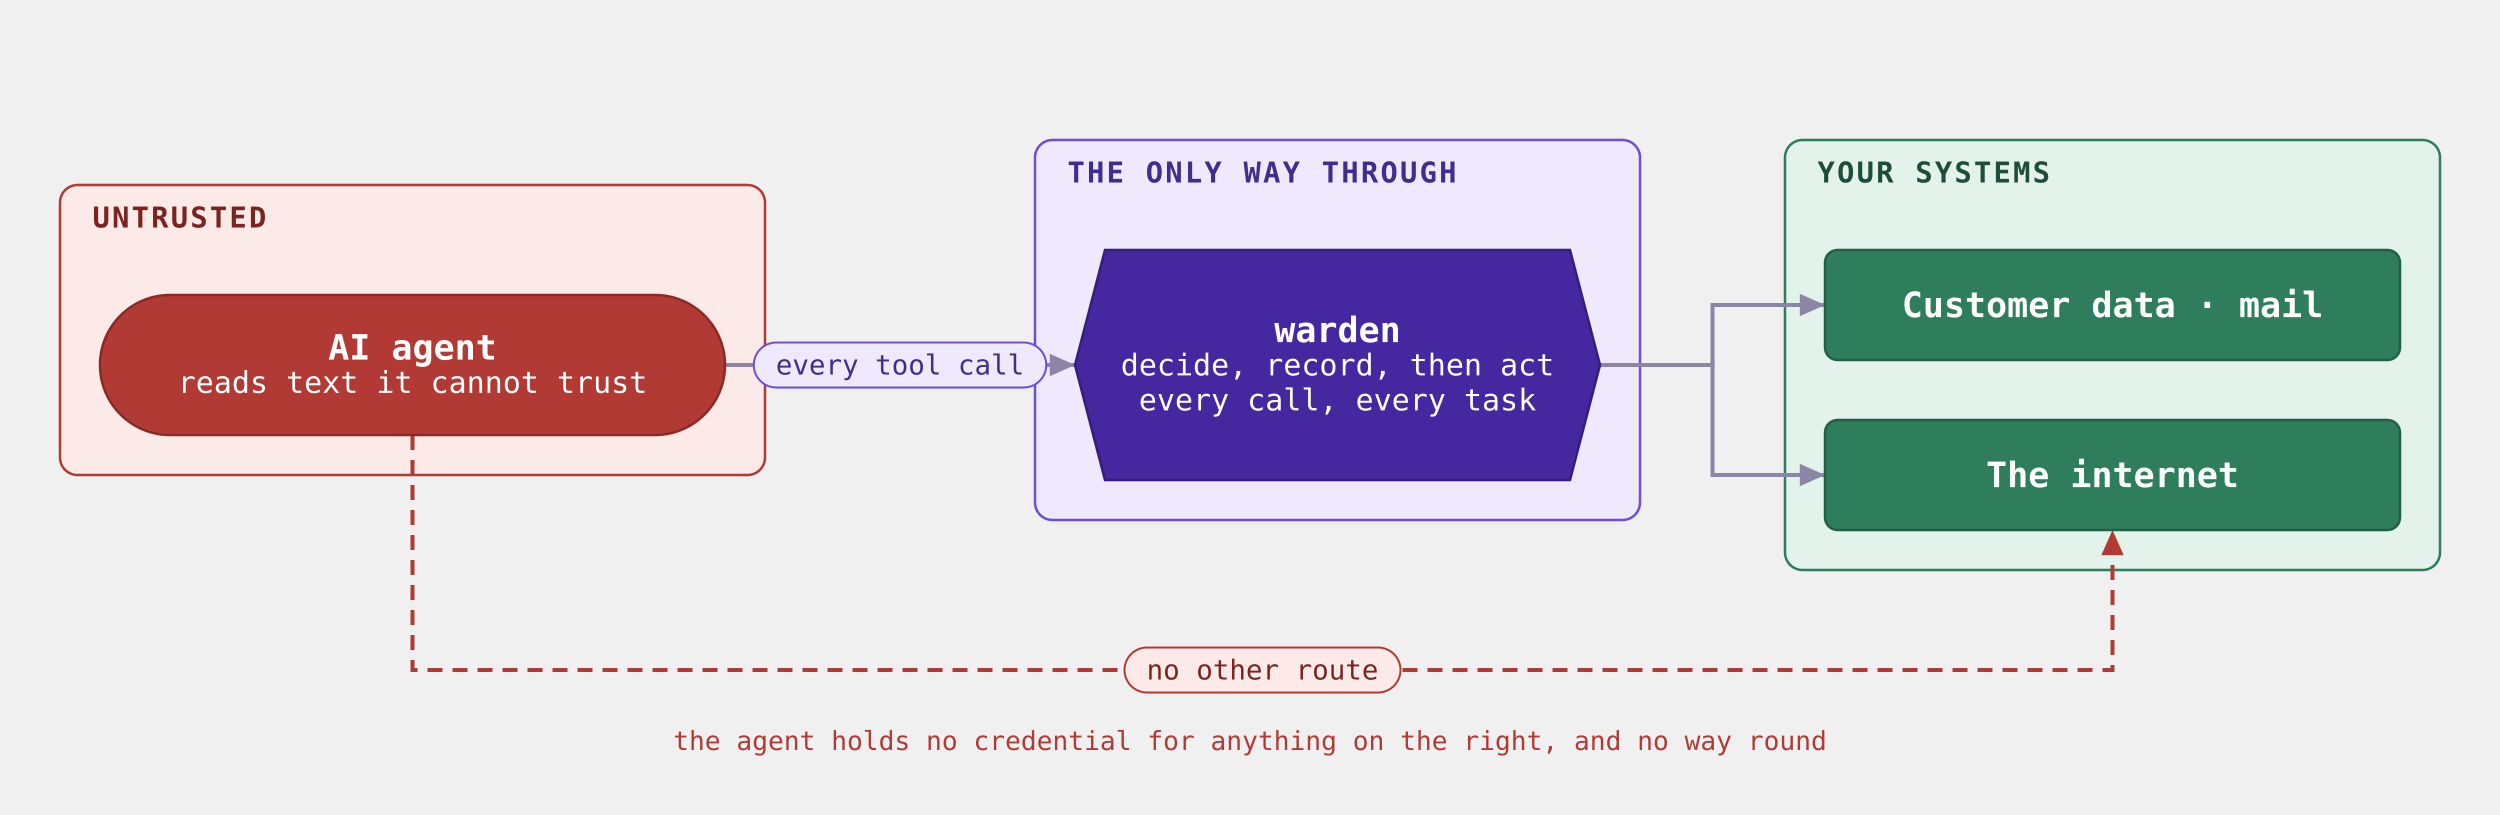
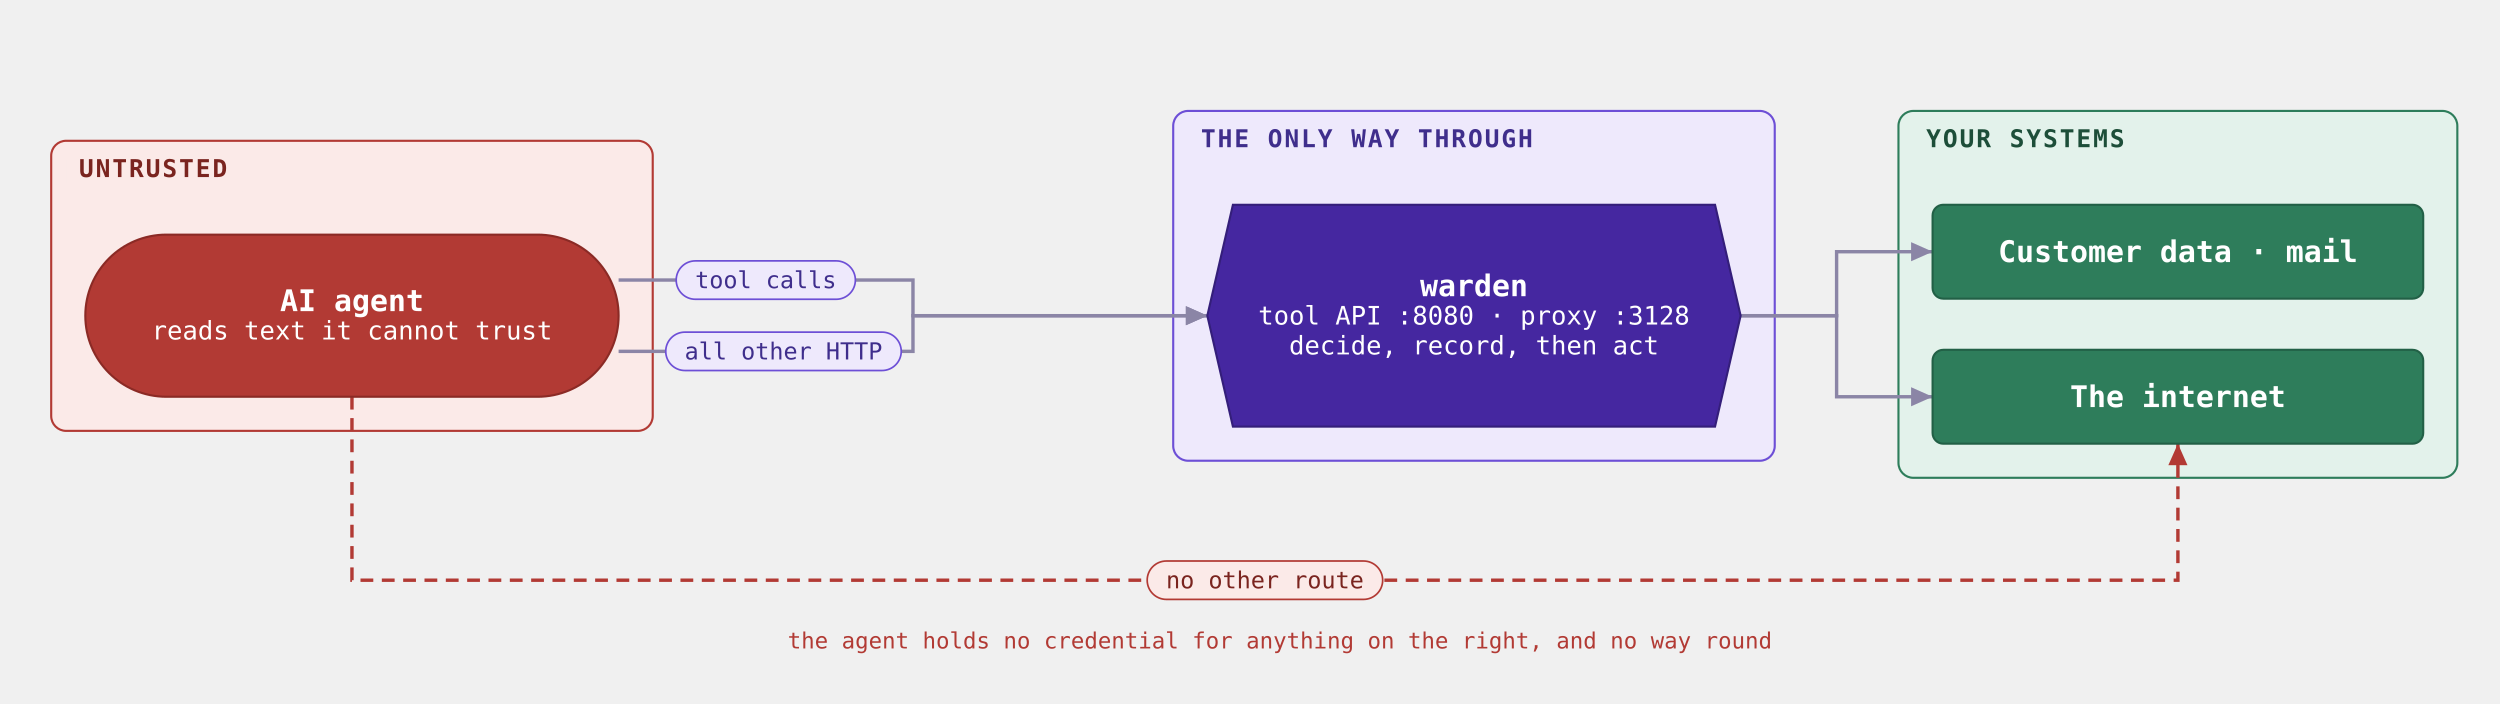
- <svg xmlns="http://www.w3.org/2000/svg" viewBox="0 0 1000 326" width="1000" height="326" role="img" aria-label="warden sits between an AI agent and everything it can reach">
+ <svg xmlns="http://www.w3.org/2000/svg" viewBox="0 0 1172.0 330" width="1172.0" height="330" role="img" aria-label="warden sits between an AI agent and everything it can reach">
  <defs>
    <marker id="arrow" viewBox="0 0 10 10" refX="9" refY="5" markerWidth="7" markerHeight="7" orient="auto">
      <path d="M0,1 L9,5 L0,9 z" fill="#8B85A6" />
    </marker>
    <marker id="arrowbad" viewBox="0 0 10 10" refX="9" refY="5" markerWidth="7" markerHeight="7" orient="auto">
      <path d="M0,1 L9,5 L0,9 z" fill="#B23A34" />
    </marker>
  </defs>
-   <rect x="24.0" y="74.0" width="282.0" height="116.0" rx="7" fill="#FBEAE8" stroke="#B23A34" />
-   <rect x="414.0" y="56.0" width="242.0" height="152.0" rx="7" fill="#EEE9FC" stroke="#6D4FD6" />
-   <rect x="714.0" y="56.0" width="262.0" height="172.0" rx="7" fill="#E3F2EB" stroke="#2E7D5B" />
-   <path d="M290.0,146.0 L430.0,146.0" fill="none" stroke="#8B85A6" stroke-width="1.6" marker-end="url(#arrow)" />
-   <rect x="301.5" y="137.0" width="117.0" height="18" rx="9" fill="#EEE9FC" stroke="#6D4FD6" stroke-width="0.8" />
-   <text x="360.0" y="146.0" fill="#3F2E8C" font-family="ui-monospace, SFMono-Regular, Menlo, Consolas, monospace" font-size="11" text-anchor="middle" dominant-baseline="central">every tool call</text>
-   <path d="M640.0,146.0 L685,146.0 L685,122.0 L730.0,122.0" fill="none" stroke="#8B85A6" stroke-width="1.6" marker-end="url(#arrow)" />
-   <path d="M640.0,146.0 L685,146.0 L685,190.0 L730.0,190.0" fill="none" stroke="#8B85A6" stroke-width="1.6" marker-end="url(#arrow)" />
-   <path d="M165.0,174.0 L165.0,268 L845.0,268 L845.0,212.0" fill="none" stroke="#B23A34" stroke-width="1.6" stroke-dasharray="6 4" marker-end="url(#arrowbad)" />
-   <rect x="449.8" y="259.0" width="110.4" height="18" rx="9" fill="#FBEAE8" stroke="#B23A34" stroke-width="0.8" />
-   <text x="505.0" y="268.0" fill="#7A241F" font-family="ui-monospace, SFMono-Regular, Menlo, Consolas, monospace" font-size="11" text-anchor="middle" dominant-baseline="central">no other route</text>
-   <rect x="40.0" y="118.0" width="250.0" height="56.0" rx="28.0" fill="#B23A34" stroke="#8B2A25" />
-   <text x="165.0" y="139.0" fill="#FFFFFF" font-family="ui-monospace, SFMono-Regular, Menlo, Consolas, monospace" font-size="14" font-weight="600" text-anchor="middle" dominant-baseline="central">AI agent</text>
-   <text x="165.0" y="153.0" fill="#FFFFFF" font-family="ui-monospace, SFMono-Regular, Menlo, Consolas, monospace" font-size="12" font-weight="400" text-anchor="middle" dominant-baseline="central">reads text it cannot trust</text>
-   <polygon points="442.0,100.0 628.0,100.0 640.0,146.0 628.0,192.0 442.0,192.0 430.0,146.0" fill="#4527A0" stroke="#341E7A" />
-   <text x="535.0" y="132.0" fill="#FFFFFF" font-family="ui-monospace, SFMono-Regular, Menlo, Consolas, monospace" font-size="14" font-weight="600" text-anchor="middle" dominant-baseline="central">warden</text>
-   <text x="535.0" y="146.0" fill="#FFFFFF" font-family="ui-monospace, SFMono-Regular, Menlo, Consolas, monospace" font-size="12" font-weight="400" text-anchor="middle" dominant-baseline="central">decide, record, then act</text>
-   <text x="535.0" y="160.0" fill="#FFFFFF" font-family="ui-monospace, SFMono-Regular, Menlo, Consolas, monospace" font-size="12" font-weight="400" text-anchor="middle" dominant-baseline="central">every call, every task</text>
-   <rect x="730.0" y="100.0" width="230.0" height="44.0" rx="5" fill="#2E7D5B" stroke="#226046" />
-   <text x="845.0" y="122.0" fill="#FFFFFF" font-family="ui-monospace, SFMono-Regular, Menlo, Consolas, monospace" font-size="14" font-weight="600" text-anchor="middle" dominant-baseline="central">Customer data · mail</text>
-   <rect x="730.0" y="168.0" width="230.0" height="44.0" rx="5" fill="#2E7D5B" stroke="#226046" />
-   <text x="845.0" y="190.0" fill="#FFFFFF" font-family="ui-monospace, SFMono-Regular, Menlo, Consolas, monospace" font-size="14" font-weight="600" text-anchor="middle" dominant-baseline="central">The internet</text>
-   <rect x="31.0" y="79.0" width="86.2" height="19" rx="4" fill="#FBEAE8" />
-   <text x="37.0" y="91.0" fill="#7A241F" font-family="ui-monospace, SFMono-Regular, Menlo, Consolas, monospace" font-size="11.5" font-weight="600" letter-spacing="0.9">UNTRUSTED</text>
-   <rect x="421.0" y="61.0" width="172.0" height="19" rx="4" fill="#EEE9FC" />
-   <text x="427.0" y="73.0" fill="#3F2E8C" font-family="ui-monospace, SFMono-Regular, Menlo, Consolas, monospace" font-size="11.5" font-weight="600" letter-spacing="0.9">THE ONLY WAY THROUGH</text>
-   <rect x="721.0" y="61.0" width="109.6" height="19" rx="4" fill="#E3F2EB" />
-   <text x="727.0" y="73.0" fill="#1D4E39" font-family="ui-monospace, SFMono-Regular, Menlo, Consolas, monospace" font-size="11.5" font-weight="600" letter-spacing="0.9">YOUR SYSTEMS</text>
-   <text x="500" y="300" fill="#B23A34" font-family="ui-monospace, SFMono-Regular, Menlo, Consolas, monospace" font-size="10.5" text-anchor="middle">the agent holds no credential for anything on the right, and no way round</text>
+   <rect x="24.0" y="66.0" width="282.0" height="136.0" rx="7" fill="#FBEAE8" stroke="#B23A34" />
+   <rect x="550.0" y="52.0" width="282.0" height="164.0" rx="7" fill="#EEE9FC" stroke="#6D4FD6" />
+   <rect x="890.0" y="52.0" width="262.0" height="172.0" rx="7" fill="#E3F2EB" stroke="#2E7D5B" />
+   <path d="M290.0,131.28 L428.0,131.28 L428.0,148.0 L566.0,148.0" fill="none" stroke="#8B85A6" stroke-width="1.6" marker-end="url(#arrow)" />
+   <rect x="317.0" y="122.3" width="84.0" height="18" rx="9" fill="#EEE9FC" stroke="#6D4FD6" stroke-width="0.8" />
+   <text x="359.0" y="131.3" fill="#3F2E8C" font-family="ui-monospace, SFMono-Regular, Menlo, Consolas, monospace" font-size="11" text-anchor="middle" dominant-baseline="central">tool calls</text>
+   <path d="M290.0,164.72 L428.0,164.72 L428.0,148.0 L566.0,148.0" fill="none" stroke="#8B85A6" stroke-width="1.6" marker-end="url(#arrow)" />
+   <rect x="312.1" y="155.7" width="110.4" height="18" rx="9" fill="#EEE9FC" stroke="#6D4FD6" stroke-width="0.8" />
+   <text x="367.3" y="164.7" fill="#3F2E8C" font-family="ui-monospace, SFMono-Regular, Menlo, Consolas, monospace" font-size="11" text-anchor="middle" dominant-baseline="central">all other HTTP</text>
+   <path d="M816.0,148.0 L861,148.0 L861,118.0 L906.0,118.0" fill="none" stroke="#8B85A6" stroke-width="1.6" marker-end="url(#arrow)" />
+   <path d="M816.0,148.0 L861,148.0 L861,186.0 L906.0,186.0" fill="none" stroke="#8B85A6" stroke-width="1.6" marker-end="url(#arrow)" />
+   <path d="M165.0,186.0 L165.0,272 L1021.0,272 L1021.0,208.0" fill="none" stroke="#B23A34" stroke-width="1.6" stroke-dasharray="6 4" marker-end="url(#arrowbad)" />
+   <rect x="537.8" y="263.0" width="110.4" height="18" rx="9" fill="#FBEAE8" stroke="#B23A34" stroke-width="0.8" />
+   <text x="593.0" y="272.0" fill="#7A241F" font-family="ui-monospace, SFMono-Regular, Menlo, Consolas, monospace" font-size="11" text-anchor="middle" dominant-baseline="central">no other route</text>
+   <rect x="40.0" y="110.0" width="250.0" height="76.0" rx="38.0" fill="#B23A34" stroke="#8B2A25" />
+   <text x="165.0" y="141.0" fill="#FFFFFF" font-family="ui-monospace, SFMono-Regular, Menlo, Consolas, monospace" font-size="14" font-weight="600" text-anchor="middle" dominant-baseline="central">AI agent</text>
+   <text x="165.0" y="155.0" fill="#FFFFFF" font-family="ui-monospace, SFMono-Regular, Menlo, Consolas, monospace" font-size="12" font-weight="400" text-anchor="middle" dominant-baseline="central">reads text it cannot trust</text>
+   <polygon points="578.0,96.0 804.0,96.0 816.0,148.0 804.0,200.0 578.0,200.0 566.0,148.0" fill="#4527A0" stroke="#341E7A" />
+   <text x="691.0" y="134.0" fill="#FFFFFF" font-family="ui-monospace, SFMono-Regular, Menlo, Consolas, monospace" font-size="14" font-weight="600" text-anchor="middle" dominant-baseline="central">warden</text>
+   <text x="691.0" y="148.0" fill="#FFFFFF" font-family="ui-monospace, SFMono-Regular, Menlo, Consolas, monospace" font-size="12" font-weight="400" text-anchor="middle" dominant-baseline="central">tool API :8080 · proxy :3128</text>
+   <text x="691.0" y="162.0" fill="#FFFFFF" font-family="ui-monospace, SFMono-Regular, Menlo, Consolas, monospace" font-size="12" font-weight="400" text-anchor="middle" dominant-baseline="central">decide, record, then act</text>
+   <rect x="906.0" y="96.0" width="230.0" height="44.0" rx="5" fill="#2E7D5B" stroke="#226046" />
+   <text x="1021.0" y="118.0" fill="#FFFFFF" font-family="ui-monospace, SFMono-Regular, Menlo, Consolas, monospace" font-size="14" font-weight="600" text-anchor="middle" dominant-baseline="central">Customer data · mail</text>
+   <rect x="906.0" y="164.0" width="230.0" height="44.0" rx="5" fill="#2E7D5B" stroke="#226046" />
+   <text x="1021.0" y="186.0" fill="#FFFFFF" font-family="ui-monospace, SFMono-Regular, Menlo, Consolas, monospace" font-size="14" font-weight="600" text-anchor="middle" dominant-baseline="central">The internet</text>
+   <rect x="31.0" y="71.0" width="86.2" height="19" rx="4" fill="#FBEAE8" />
+   <text x="37.0" y="83.0" fill="#7A241F" font-family="ui-monospace, SFMono-Regular, Menlo, Consolas, monospace" font-size="11.5" font-weight="600" letter-spacing="0.9">UNTRUSTED</text>
+   <rect x="557.0" y="57.0" width="172.0" height="19" rx="4" fill="#EEE9FC" />
+   <text x="563.0" y="69.0" fill="#3F2E8C" font-family="ui-monospace, SFMono-Regular, Menlo, Consolas, monospace" font-size="11.5" font-weight="600" letter-spacing="0.9">THE ONLY WAY THROUGH</text>
+   <rect x="897.0" y="57.0" width="109.6" height="19" rx="4" fill="#E3F2EB" />
+   <text x="903.0" y="69.0" fill="#1D4E39" font-family="ui-monospace, SFMono-Regular, Menlo, Consolas, monospace" font-size="11.5" font-weight="600" letter-spacing="0.9">YOUR SYSTEMS</text>
+   <text x="600" y="304" fill="#B23A34" font-family="ui-monospace, SFMono-Regular, Menlo, Consolas, monospace" font-size="10.5" text-anchor="middle">the agent holds no credential for anything on the right, and no way round</text>
</svg>
